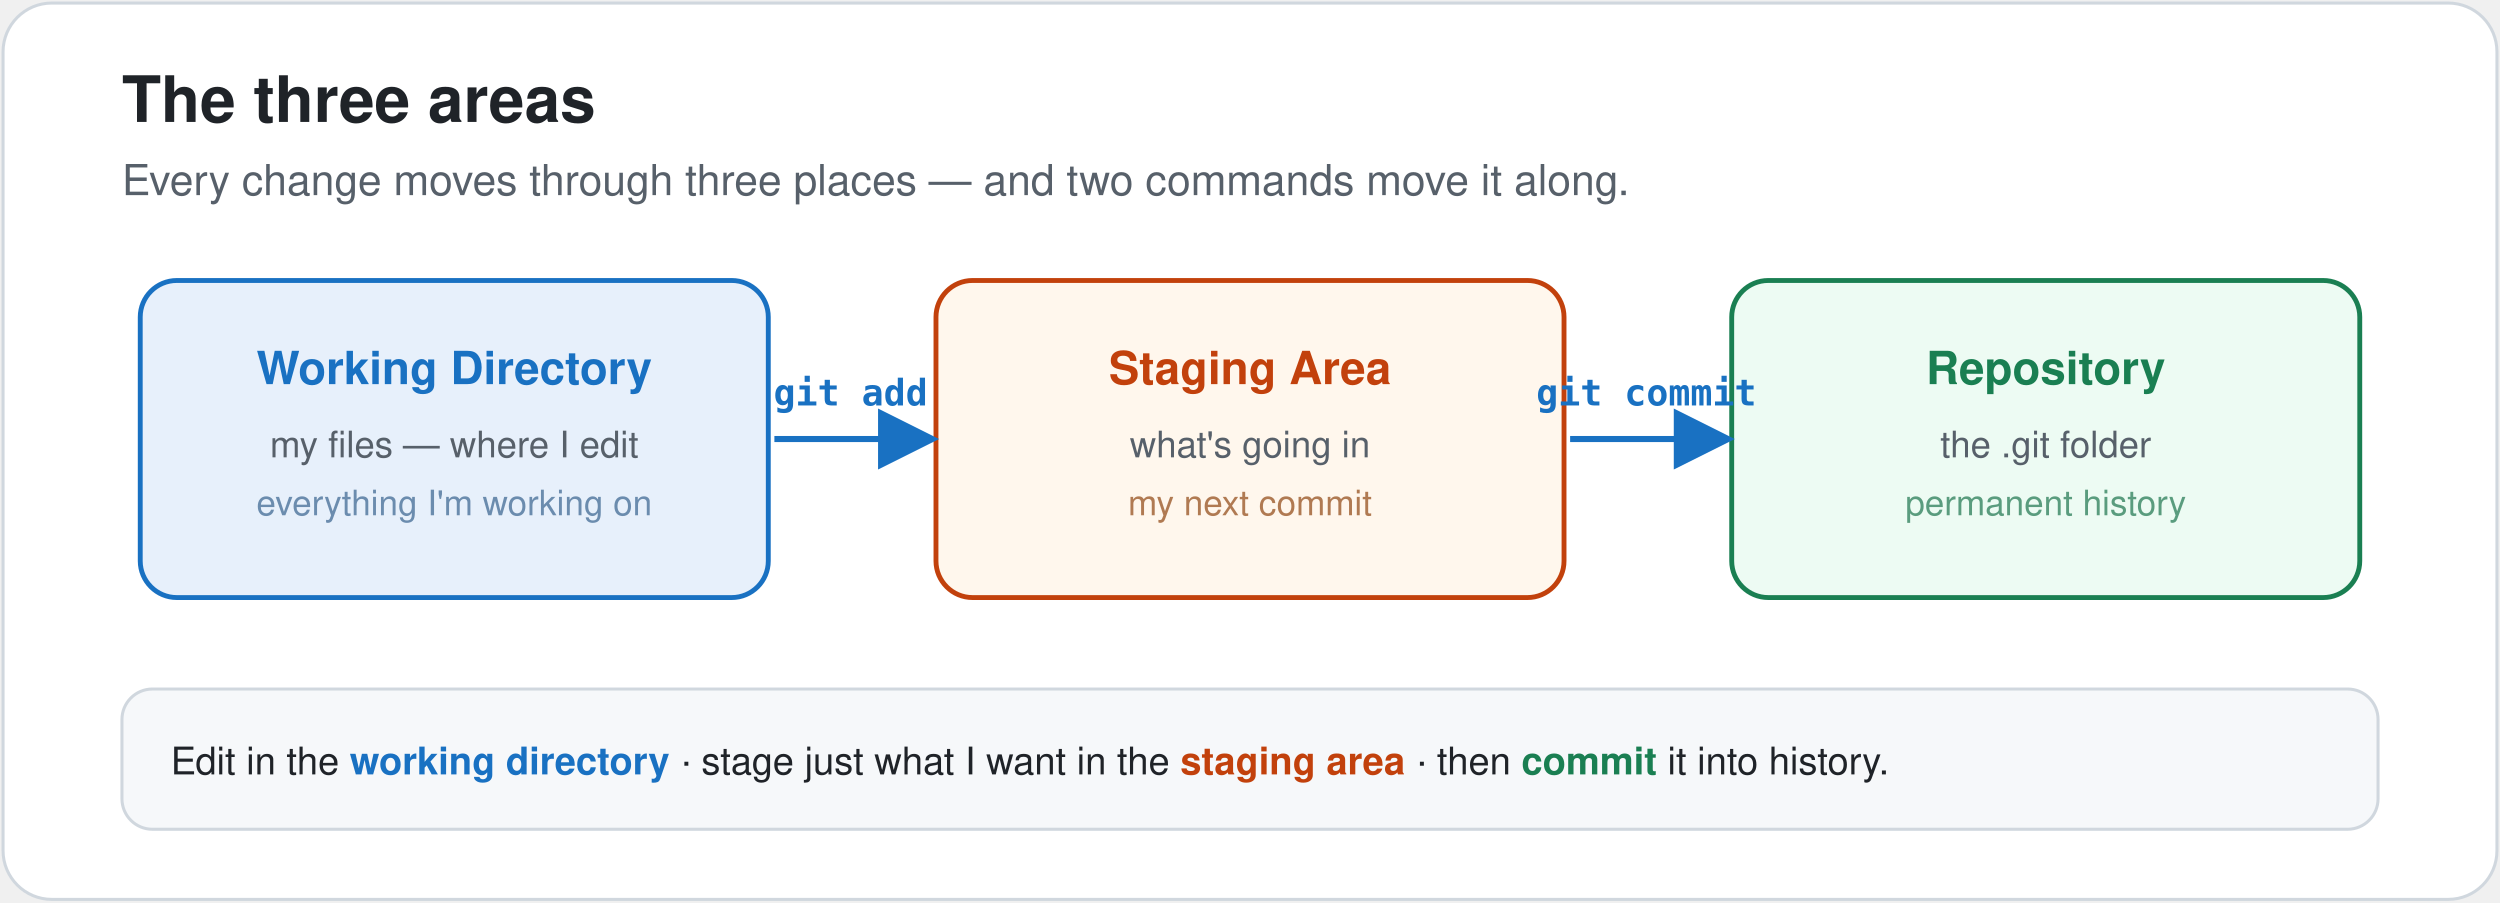
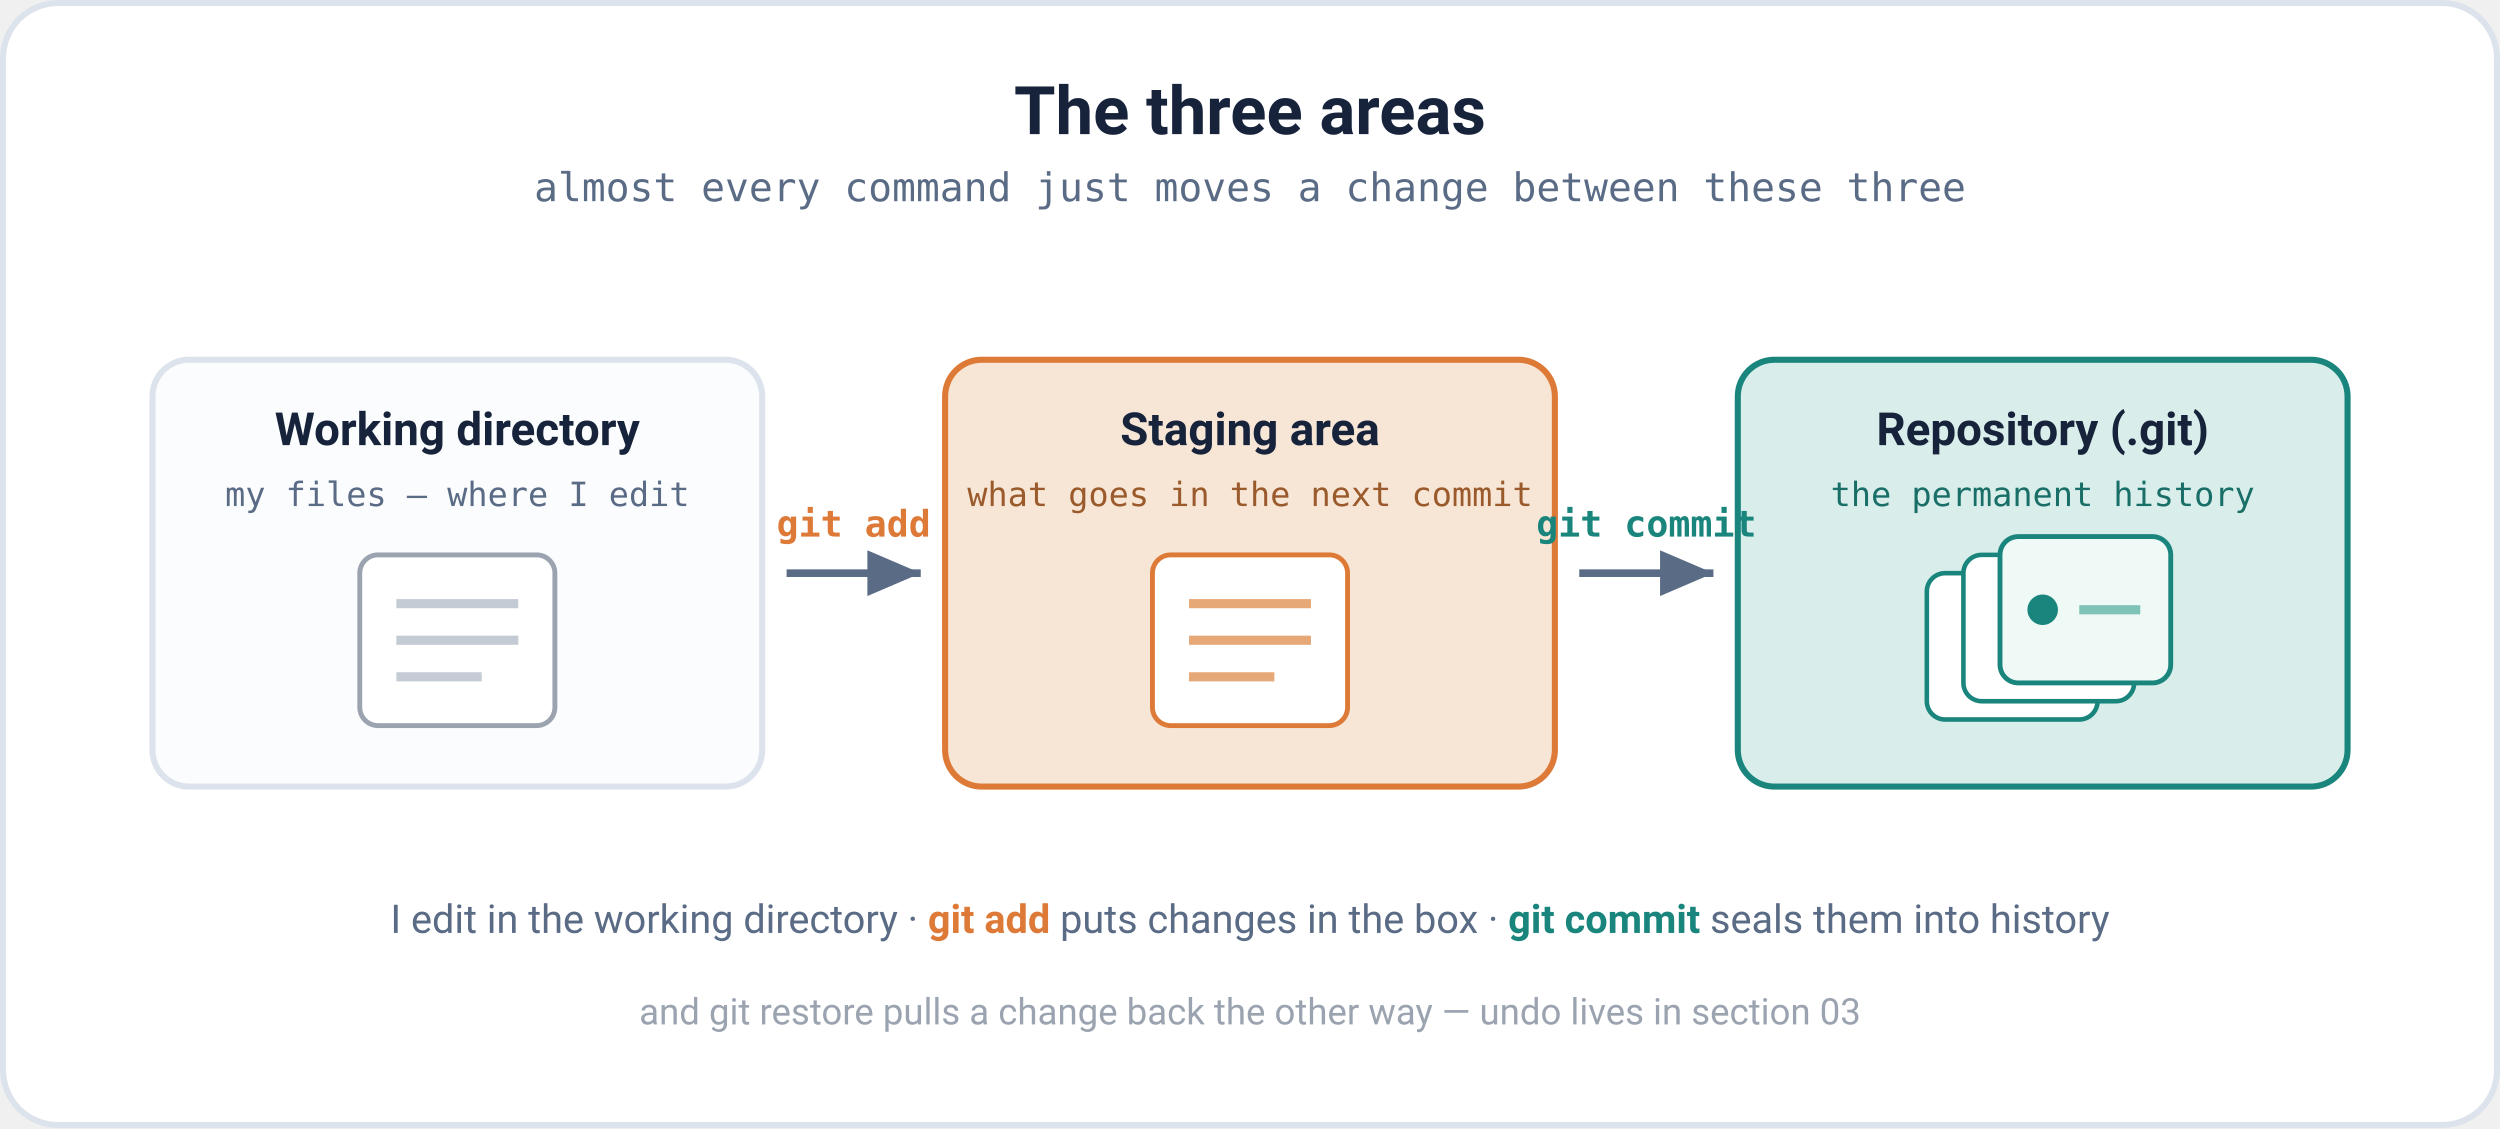
- <svg xmlns="http://www.w3.org/2000/svg" width="820" height="296" viewBox="0 0 820 296" font-family="Segoe UI, Helvetica, Arial, sans-serif">
-   <rect x="1" y="1" width="818" height="294" rx="16" fill="#ffffff" stroke="#d0d7de" />
-   <text x="40" y="40" font-size="21" font-weight="700" fill="#1f2328">The three areas</text>
-   <text x="40" y="64" font-size="14" fill="#57606a">Every change moves through three places — and two commands move it along.</text>
+ <svg xmlns="http://www.w3.org/2000/svg" viewBox="0 0 820 370" font-family="'Segoe UI',system-ui,-apple-system,Roboto,sans-serif">
+   <rect x="1" y="1" width="818" height="368" rx="18" fill="#FFFFFF" stroke="#DDE3EC" stroke-width="2" />
+   <text x="410" y="44" text-anchor="middle" fill="#16233B" font-size="22" font-weight="700">The three areas</text>
+   <text x="410" y="66" text-anchor="middle" fill="#5A6B85" font-family="monospace" font-size="13">almost every command just moves a change between these three</text>
+   <rect x="50" y="118" width="200" height="140" rx="12" fill="#FBFCFD" stroke="#DDE3EC" stroke-width="2" />
+   <text x="150" y="146" text-anchor="middle" fill="#16233B" font-size="15" font-weight="700">Working directory</text>
+   <text x="150" y="166" text-anchor="middle" fill="#5A6B85" font-family="monospace" font-size="11">my files — where I edit</text>
+   <rect x="118" y="182" width="64" height="56" rx="6" fill="#FFFFFF" stroke="#9AA3AF" stroke-width="1.6" />
+   <line x1="130" y1="198" x2="170" y2="198" stroke="#C4CBD4" stroke-width="3" />
+   <line x1="130" y1="210" x2="170" y2="210" stroke="#C4CBD4" stroke-width="3" />
+   <line x1="130" y1="222" x2="158" y2="222" stroke="#C4CBD4" stroke-width="3" />
+   <rect x="310" y="118" width="200" height="140" rx="12" fill="#F7E6D6" stroke="#DD7A38" stroke-width="2" />
+   <text x="410" y="146" text-anchor="middle" fill="#16233B" font-size="15" font-weight="700">Staging area</text>
+   <text x="410" y="166" text-anchor="middle" fill="#9A5A2B" font-family="monospace" font-size="11">what goes in the next commit</text>
+   <rect x="378" y="182" width="64" height="56" rx="6" fill="#FFFFFF" stroke="#DD7A38" stroke-width="1.6" />
+   <line x1="390" y1="198" x2="430" y2="198" stroke="#E7A877" stroke-width="3" />
+   <line x1="390" y1="210" x2="430" y2="210" stroke="#E7A877" stroke-width="3" />
+   <line x1="390" y1="222" x2="418" y2="222" stroke="#E7A877" stroke-width="3" />
+   <rect x="570" y="118" width="200" height="140" rx="12" fill="#D9EEEB" stroke="#19857C" stroke-width="2" />
+   <text x="670" y="146" text-anchor="middle" fill="#16233B" font-size="15" font-weight="700">Repository (.git)</text>
+   <text x="670" y="166" text-anchor="middle" fill="#196E67" font-family="monospace" font-size="11">the permanent history</text>
+   <rect x="632" y="188" width="56" height="48" rx="6" fill="#FFFFFF" stroke="#19857C" stroke-width="1.5" />
+   <rect x="644" y="182" width="56" height="48" rx="6" fill="#FFFFFF" stroke="#19857C" stroke-width="1.5" />
+   <rect x="656" y="176" width="56" height="48" rx="6" fill="#EFFaf7" stroke="#19857C" stroke-width="1.6" />
+   <circle cx="670" cy="200" r="5" fill="#19857C" />
+   <line x1="682" y1="200" x2="702" y2="200" stroke="#7Fc3b6" stroke-width="3" />
+   <path d="M258 188 L302 188" stroke="#5A6B85" stroke-width="2.5" marker-end="url(#ar)" />
+   <text x="280" y="176" text-anchor="middle" fill="#DD7A38" font-family="monospace" font-size="12" font-weight="700">git add</text>
+   <path d="M518 188 L562 188" stroke="#5A6B85" stroke-width="2.5" marker-end="url(#ar)" />
+   <text x="540" y="176" text-anchor="middle" fill="#19857C" font-family="monospace" font-size="12" font-weight="700">git commit</text>
+   <text x="410" y="306" text-anchor="middle" fill="#5A6B85" font-size="13">I edit in the working directory · <tspan fill="#DD7A38" font-weight="700">git add</tspan> puts changes in the box · <tspan fill="#19857C" font-weight="700">git commit</tspan> seals them into history</text>
+   <text x="410" y="336" text-anchor="middle" fill="#9AA3AF" font-size="12">and git restore pulls a change back the other way — undo lives in section 03</text>
  <defs>
-     <marker id="ar" markerWidth="10" markerHeight="10" refX="7.5" refY="5" orient="auto">
-       <path d="M0 0 L10 5 L0 10 z" fill="#1971c2" />
+     <marker id="ar" markerWidth="9" markerHeight="9" refX="7" refY="3" orient="auto">
+       <path d="M0,0 L7,3 L0,6 Z" fill="#5A6B85" />
    </marker>
  </defs>
-   <rect x="46" y="92" width="206" height="104" rx="12" fill="#e7f0fb" stroke="#1971c2" stroke-width="1.6" />
-   <text x="149" y="126" text-anchor="middle" font-size="15" font-weight="700" fill="#1971c2">Working Directory</text>
-   <text x="149" y="150" text-anchor="middle" font-size="12" fill="#57606a">my files — where I edit</text>
-   <text x="149" y="169" text-anchor="middle" font-size="11.5" fill="#6b8cae">everything I'm working on</text>
-   <rect x="307" y="92" width="206" height="104" rx="12" fill="#fff7ed" stroke="#c2410c" stroke-width="1.6" />
-   <text x="410" y="126" text-anchor="middle" font-size="15" font-weight="700" fill="#c2410c">Staging Area</text>
-   <text x="410" y="150" text-anchor="middle" font-size="12" fill="#57606a">what's going in</text>
-   <text x="410" y="169" text-anchor="middle" font-size="11.5" fill="#b07a52">my next commit</text>
-   <rect x="568" y="92" width="206" height="104" rx="12" fill="#edfbf3" stroke="#1a7f52" stroke-width="1.6" />
-   <text x="671" y="126" text-anchor="middle" font-size="15" font-weight="700" fill="#1a7f52">Repository</text>
-   <text x="671" y="150" text-anchor="middle" font-size="12" fill="#57606a">the .git folder</text>
-   <text x="671" y="169" text-anchor="middle" font-size="11.5" fill="#5a9c7e">permanent history</text>
-   <text x="279" y="133" text-anchor="middle" font-size="12" font-weight="700" fill="#1971c2" font-family="Consolas, Menlo, monospace">git add</text>
-   <line x1="254" y1="144" x2="303" y2="144" stroke="#1971c2" stroke-width="2" marker-end="url(#ar)" />
-   <text x="540" y="133" text-anchor="middle" font-size="12" font-weight="700" fill="#1971c2" font-family="Consolas, Menlo, monospace">git commit</text>
-   <line x1="515" y1="144" x2="564" y2="144" stroke="#1971c2" stroke-width="2" marker-end="url(#ar)" />
-   <rect x="40" y="226" width="740" height="46" rx="10" fill="#f6f8fa" stroke="#d0d7de" />
-   <text x="56" y="254" font-size="12.5" fill="#1f2328">Edit in the <tspan font-weight="700" fill="#1971c2">working directory</tspan> · stage just what I want in the <tspan font-weight="700" fill="#c2410c">staging area</tspan> · then <tspan font-weight="700" fill="#1a7f52">commit</tspan> it into history.</text>
</svg>
